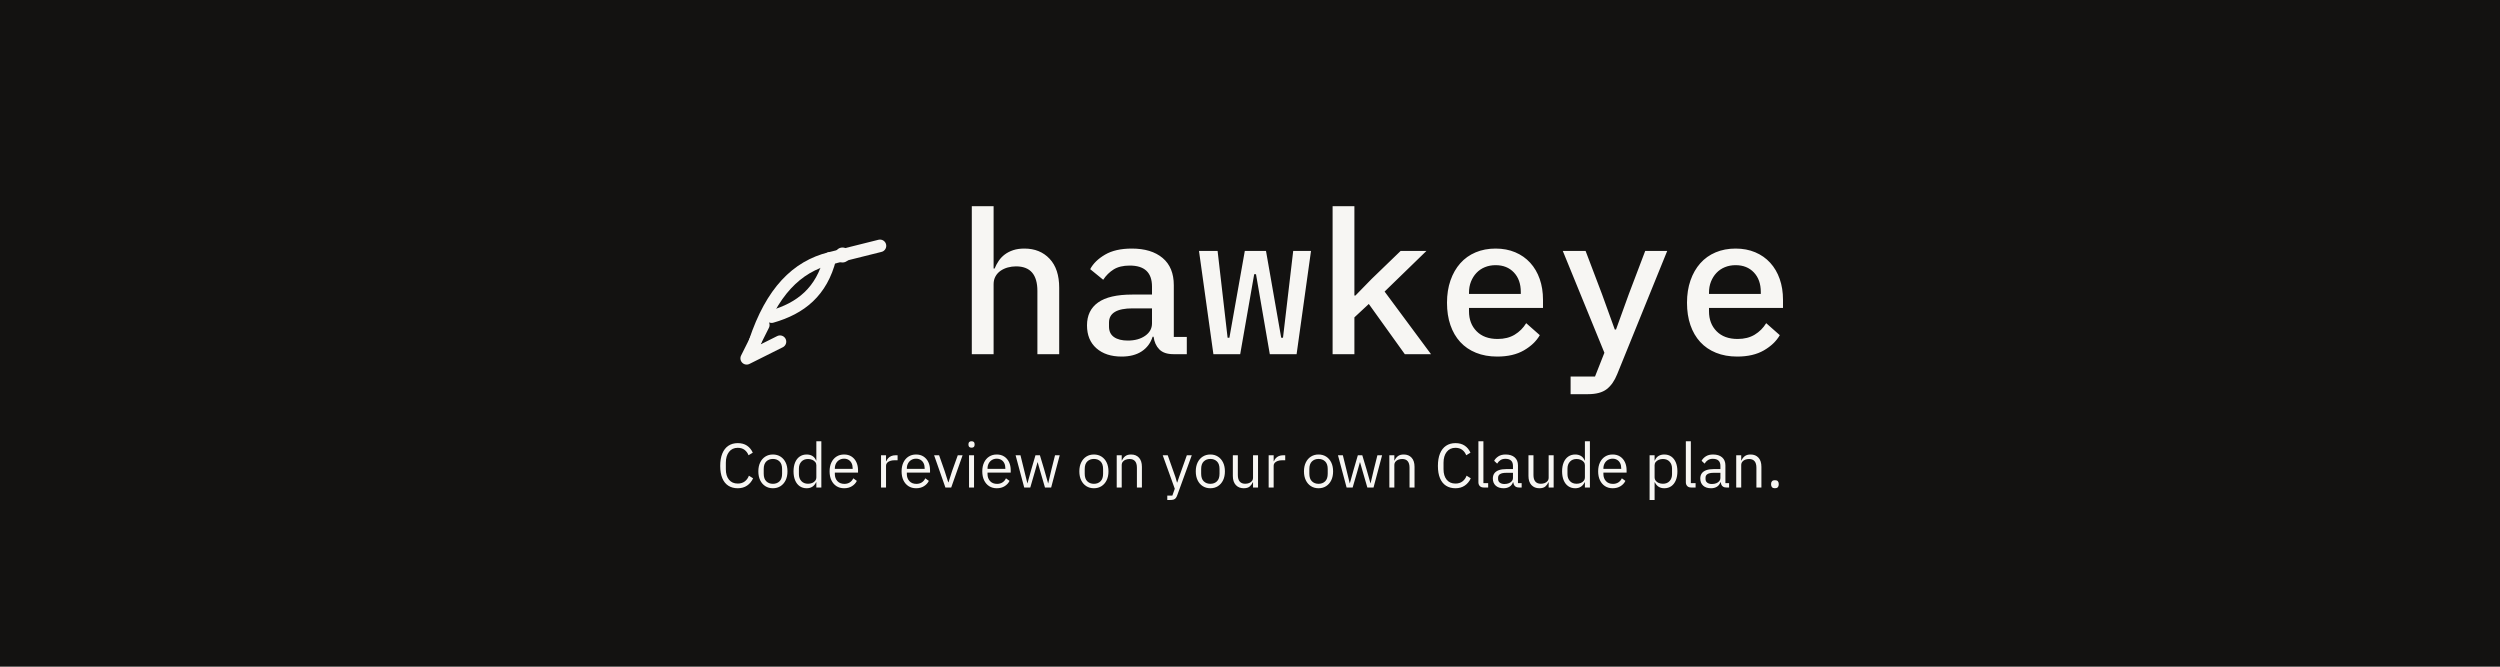
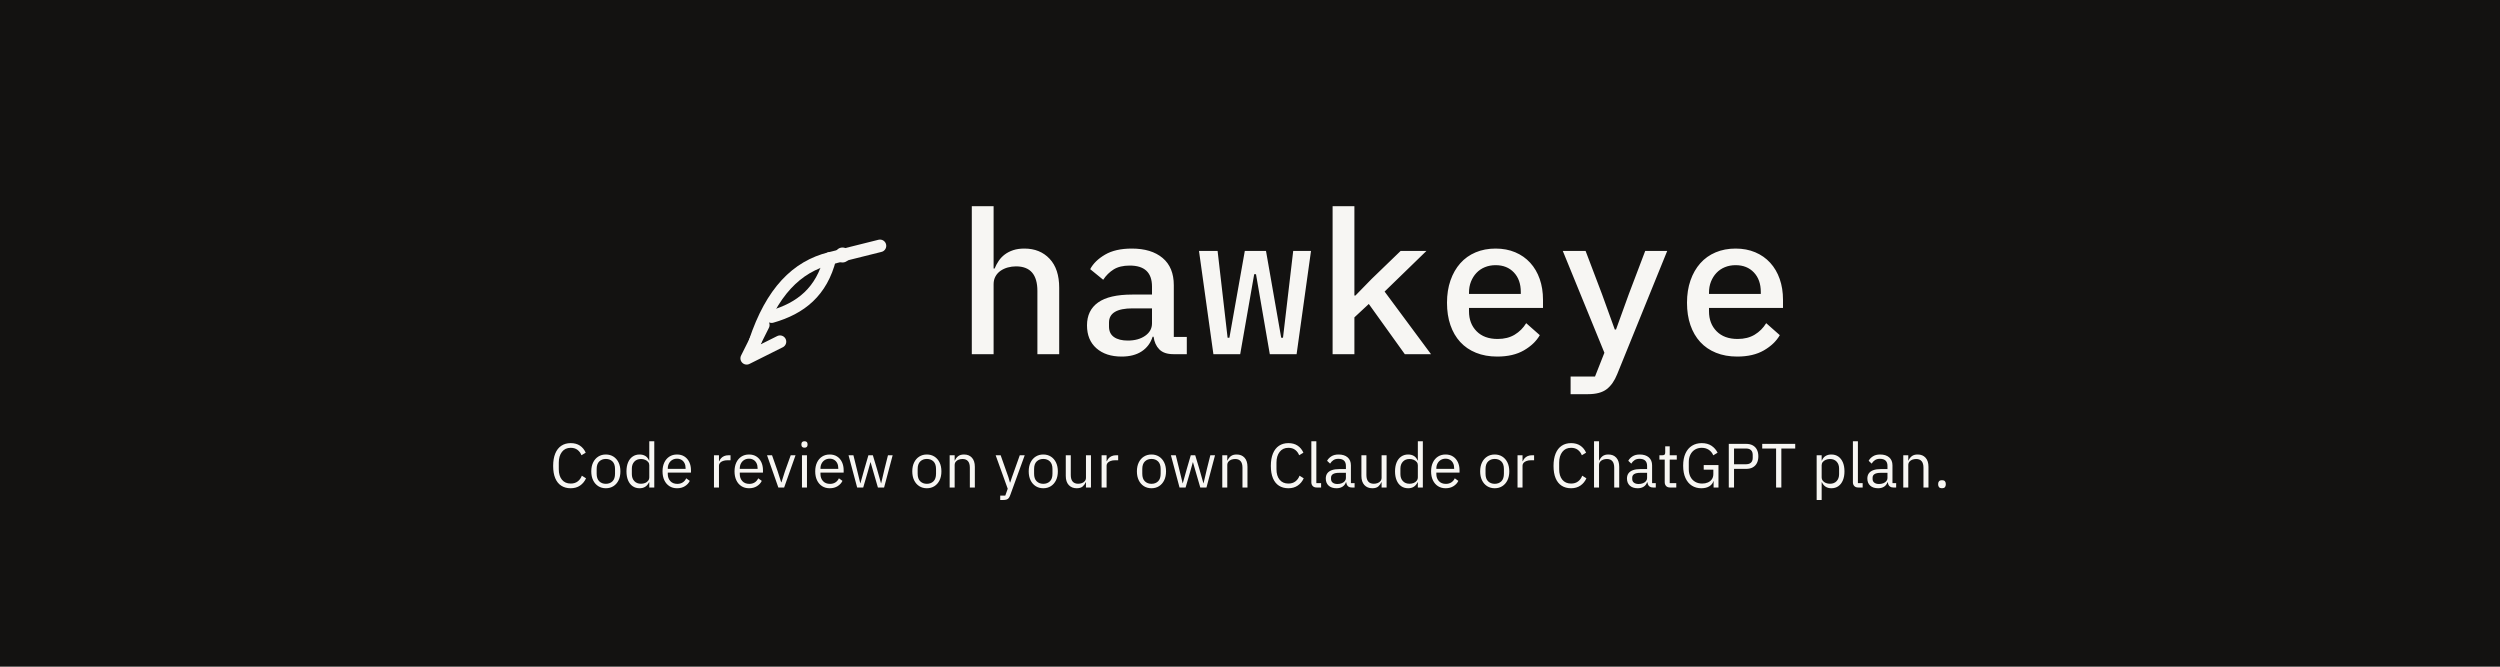
- <svg xmlns="http://www.w3.org/2000/svg" width="1200" height="320" viewBox="0 0 1200 320" role="img" aria-label="hawkeye. Code review on your own Claude plan.">
+ <svg xmlns="http://www.w3.org/2000/svg" width="1200" height="320" viewBox="0 0 1200 320" role="img" aria-label="hawkeye. Code review on your own Claude or ChatGPT plan.">
  <rect width="1200" height="320" fill="#131211" />
  <g transform="translate(338.4 96) scale(4.0)" fill="none" stroke="#f7f6f3" stroke-width="1.5" stroke-linecap="round" stroke-linejoin="round">
    <path d="M6 17c2-6 5-9 9-10l6-1.5" />
    <path d="M15 7c-1 4-3.5 6-7 7" />
    <path d="M7 15l-2 4 4-2" />
    <circle cx="16.5" cy="6.6" r=".9" fill="#f7f6f3" stroke="none" />
  </g>
  <path fill="#f7f6f3" transform="translate(458.4 170)" d="M8.064 -71.04H18.528V-41.088H19.008Q19.776 -43.008 20.976 -44.784Q22.176 -46.56 23.904 -47.856Q25.632 -49.152 27.936 -49.92Q30.24 -50.688 33.312 -50.688Q40.8 -50.688 45.408 -45.792Q50.016 -40.896 50.016 -31.872V0.0H39.552V-30.336Q39.552 -42.144 29.28 -42.144Q27.264 -42.144 25.344 -41.616Q23.424 -41.088 21.888 -40.032Q20.352 -38.976 19.44 -37.344Q18.528 -35.712 18.528 -33.6V0.0H8.064Z M104.832 0.0Q100.32 0.0 98.064 -2.304Q95.808 -4.608 95.328 -8.352H94.848Q93.408 -3.84 89.616 -1.344Q85.824 1.152 79.968 1.152Q72.384 1.152 67.872 -2.832Q63.36 -6.816 63.36 -13.824Q63.36 -21.024 68.688 -24.816Q74.016 -28.608 85.056 -28.608H94.56V-32.448Q94.56 -42.528 83.904 -42.528Q79.104 -42.528 76.128 -40.656Q73.152 -38.784 71.136 -35.712L64.896 -40.8Q67.008 -44.832 72.0 -47.76Q76.992 -50.688 84.864 -50.688Q94.272 -50.688 99.648 -46.176Q105.024 -41.664 105.024 -33.12V-8.256H111.264V0.0ZM82.944 -6.528Q88.032 -6.528 91.296 -8.832Q94.56 -11.136 94.56 -14.784V-21.984H85.248Q73.92 -21.984 73.92 -15.168V-13.248Q73.92 -9.888 76.32 -8.208Q78.72 -6.528 82.944 -6.528Z M117.12 -49.536H126.048L130.848 -7.872H131.712L139.104 -49.536H149.28L156.576 -7.872H157.44L162.336 -49.536H170.88L163.968 0.0H151.104L144.48 -38.4H143.616L136.896 0.0H124.032Z M181.248 -71.04H191.712V-28.128H192.192L199.968 -36.096L213.888 -49.536H226.272L206.208 -30.048L228.48 0.0H215.904L198.624 -24.096L191.712 -17.664V0.0H181.248Z M260.256 1.152Q254.592 1.152 250.08 -0.672Q245.568 -2.496 242.496 -5.856Q239.424 -9.216 237.792 -13.968Q236.16 -18.72 236.16 -24.672Q236.16 -30.624 237.84 -35.424Q239.52 -40.224 242.544 -43.632Q245.568 -47.04 249.888 -48.864Q254.208 -50.688 259.488 -50.688Q264.672 -50.688 268.896 -48.912Q273.12 -47.136 276.096 -43.872Q279.072 -40.608 280.656 -36.096Q282.24 -31.584 282.24 -26.112V-22.176H246.72V-20.544Q246.72 -14.688 250.368 -10.992Q254.016 -7.296 260.448 -7.296Q265.248 -7.296 268.656 -9.36Q272.064 -11.424 274.176 -14.88L280.704 -9.12Q278.208 -4.8 273.072 -1.824Q267.936 1.152 260.256 1.152ZM259.488 -42.72Q256.704 -42.72 254.352 -41.76Q252.0 -40.8 250.32 -39.024Q248.64 -37.248 247.68 -34.848Q246.72 -32.448 246.72 -29.568V-28.896H271.584V-29.856Q271.584 -35.712 268.272 -39.216Q264.96 -42.72 259.488 -42.72Z M331.296 -49.536H341.856L317.856 9.6Q315.936 14.4 312.816 16.8Q309.696 19.2 303.84 19.2H295.488V10.752H307.2L311.712 -0.672L291.744 -49.536H302.688L310.56 -28.8L316.704 -11.808H317.28L323.424 -28.8Z M375.456 1.152Q369.792 1.152 365.28 -0.672Q360.768 -2.496 357.696 -5.856Q354.624 -9.216 352.992 -13.968Q351.36 -18.72 351.36 -24.672Q351.36 -30.624 353.04 -35.424Q354.72 -40.224 357.744 -43.632Q360.768 -47.04 365.088 -48.864Q369.408 -50.688 374.688 -50.688Q379.872 -50.688 384.096 -48.912Q388.32 -47.136 391.296 -43.872Q394.272 -40.608 395.856 -36.096Q397.44 -31.584 397.44 -26.112V-22.176H361.92V-20.544Q361.92 -14.688 365.568 -10.992Q369.216 -7.296 375.648 -7.296Q380.448 -7.296 383.856 -9.36Q387.264 -11.424 389.376 -14.88L395.904 -9.12Q393.408 -4.8 388.272 -1.824Q383.136 1.152 375.456 1.152ZM374.688 -42.72Q371.904 -42.72 369.552 -41.76Q367.2 -40.8 365.52 -39.024Q363.84 -37.248 362.88 -34.848Q361.92 -32.448 361.92 -29.568V-28.896H386.784V-29.856Q386.784 -35.712 383.472 -39.216Q380.16 -42.72 374.688 -42.72Z" />
-   <path fill="#f7f6f3" transform="translate(343.965 234)" d="M10.17 0.36Q7.53 0.36 5.64 -0.855Q3.75 -2.07 2.745 -4.455Q1.74 -6.84 1.74 -10.35Q1.74 -13.86 2.745 -16.305Q3.75 -18.75 5.64 -20.025Q7.53 -21.3 10.17 -21.3Q12.78 -21.3 14.58 -20.1Q16.38 -18.9 17.37 -16.71L15.33 -15.48Q14.7 -17.1 13.41 -18.075Q12.12 -19.05 10.17 -19.05Q7.47 -19.05 5.955 -17.085Q4.44 -15.12 4.44 -11.91V-8.79Q4.44 -5.58 5.955 -3.735Q7.47 -1.89 10.17 -1.89Q12.18 -1.89 13.53 -2.925Q14.88 -3.96 15.51 -5.67L17.52 -4.41Q16.53 -2.22 14.655 -0.93Q12.78 0.36 10.17 0.36Z M27.03 0.36Q24.96 0.36 23.385 -0.645Q21.81 -1.65 20.925 -3.465Q20.04 -5.28 20.04 -7.74Q20.04 -10.2 20.925 -12.015Q21.81 -13.83 23.385 -14.835Q24.96 -15.84 27.03 -15.84Q29.1 -15.84 30.675 -14.835Q32.25 -13.83 33.135 -12.015Q34.02 -10.2 34.02 -7.74Q34.02 -5.28 33.135 -3.465Q32.25 -1.65 30.675 -0.645Q29.1 0.36 27.03 0.36ZM27.03 -1.77Q28.98 -1.77 30.21 -2.97Q31.44 -4.17 31.44 -6.63V-8.85Q31.44 -11.31 30.21 -12.51Q28.98 -13.71 27.03 -13.71Q25.11 -13.71 23.865 -12.51Q22.62 -11.31 22.62 -8.85V-6.63Q22.62 -4.17 23.865 -2.97Q25.11 -1.77 27.03 -1.77Z M47.88 0.0V-2.52H47.76Q47.07 -1.08 45.945 -0.36Q44.82 0.36 43.23 0.36Q41.31 0.36 39.885 -0.63Q38.46 -1.62 37.695 -3.45Q36.93 -5.28 36.93 -7.74Q36.93 -10.23 37.695 -12.045Q38.46 -13.86 39.885 -14.85Q41.31 -15.84 43.23 -15.84Q44.82 -15.84 45.99 -15.135Q47.16 -14.43 47.76 -12.96H47.88V-22.2H50.28V0.0ZM43.89 -1.8Q45.0 -1.8 45.9 -2.175Q46.8 -2.55 47.34 -3.255Q47.88 -3.96 47.88 -4.95V-10.71Q47.88 -11.58 47.34 -12.24Q46.8 -12.9 45.9 -13.29Q45.0 -13.68 43.89 -13.68Q41.88 -13.68 40.695 -12.405Q39.51 -11.13 39.51 -9.06V-6.42Q39.51 -4.35 40.695 -3.075Q41.88 -1.8 43.89 -1.8Z M61.2 0.36Q59.1 0.36 57.54 -0.645Q55.98 -1.65 55.11 -3.465Q54.24 -5.28 54.24 -7.74Q54.24 -10.2 55.11 -12.015Q55.98 -13.83 57.54 -14.835Q59.1 -15.84 61.2 -15.84Q63.27 -15.84 64.77 -14.865Q66.27 -13.89 67.08 -12.18Q67.89 -10.47 67.89 -8.28V-7.14H56.76V-6.42Q56.76 -4.41 57.975 -3.075Q59.19 -1.74 61.35 -1.74Q62.82 -1.74 63.915 -2.43Q65.01 -3.12 65.61 -4.41L67.32 -3.18Q66.57 -1.62 64.98 -0.63Q63.39 0.36 61.2 0.36ZM61.2 -13.83Q59.91 -13.83 58.905 -13.23Q57.9 -12.63 57.33 -11.565Q56.76 -10.5 56.76 -9.15V-8.94H65.31V-9.27Q65.31 -10.65 64.8 -11.67Q64.29 -12.69 63.36 -13.26Q62.43 -13.83 61.2 -13.83Z M81.33 0.0H78.93V-15.48H81.33V-12.63H81.48Q81.75 -13.38 82.32 -14.025Q82.89 -14.67 83.79 -15.075Q84.69 -15.48 85.95 -15.48H86.88V-13.08H85.47Q84.18 -13.08 83.25 -12.735Q82.32 -12.39 81.825 -11.82Q81.33 -11.25 81.33 -10.5Z M95.76 0.36Q93.66 0.36 92.1 -0.645Q90.54 -1.65 89.67 -3.465Q88.8 -5.28 88.8 -7.74Q88.8 -10.2 89.67 -12.015Q90.54 -13.83 92.1 -14.835Q93.66 -15.84 95.76 -15.84Q97.83 -15.84 99.33 -14.865Q100.83 -13.89 101.64 -12.18Q102.45 -10.47 102.45 -8.28V-7.14H91.32V-6.42Q91.32 -4.41 92.535 -3.075Q93.75 -1.74 95.91 -1.74Q97.38 -1.74 98.475 -2.43Q99.57 -3.12 100.17 -4.41L101.88 -3.18Q101.13 -1.62 99.54 -0.63Q97.95 0.36 95.76 0.36ZM95.76 -13.83Q94.47 -13.83 93.465 -13.23Q92.46 -12.63 91.89 -11.565Q91.32 -10.5 91.32 -9.15V-8.94H99.87V-9.27Q99.87 -10.65 99.36 -11.67Q98.85 -12.69 97.92 -13.26Q96.99 -13.83 95.76 -13.83Z M112.62 0.0H109.83L104.4 -15.48H106.8L109.5 -7.8L111.18 -2.52H111.33L113.01 -7.8L115.77 -15.48H118.08Z M122.37 -19.11Q121.62 -19.11 121.26 -19.485Q120.9 -19.86 120.9 -20.46V-20.85Q120.9 -21.45 121.26 -21.825Q121.62 -22.2 122.37 -22.2Q123.15 -22.2 123.495 -21.825Q123.84 -21.45 123.84 -20.85V-20.46Q123.84 -19.86 123.495 -19.485Q123.15 -19.11 122.37 -19.11ZM121.17 0.0V-15.48H123.57V0.0Z M134.49 0.36Q132.39 0.36 130.83 -0.645Q129.27 -1.65 128.4 -3.465Q127.53 -5.28 127.53 -7.74Q127.53 -10.2 128.4 -12.015Q129.27 -13.83 130.83 -14.835Q132.39 -15.84 134.49 -15.84Q136.56 -15.84 138.06 -14.865Q139.56 -13.89 140.37 -12.18Q141.18 -10.47 141.18 -8.28V-7.14H130.05V-6.42Q130.05 -4.41 131.265 -3.075Q132.48 -1.74 134.64 -1.74Q136.11 -1.74 137.205 -2.43Q138.3 -3.12 138.9 -4.41L140.61 -3.18Q139.86 -1.62 138.27 -0.63Q136.68 0.36 134.49 0.36ZM134.49 -13.83Q133.2 -13.83 132.195 -13.23Q131.19 -12.63 130.62 -11.565Q130.05 -10.5 130.05 -9.15V-8.94H138.6V-9.27Q138.6 -10.65 138.09 -11.67Q137.58 -12.69 136.65 -13.26Q135.72 -13.83 134.49 -13.83Z M147.66 0.0 143.52 -15.48H145.86L147.51 -8.79L149.16 -2.01H149.22L151.11 -8.79L153.06 -15.48H155.19L157.2 -8.79L159.12 -2.01H159.18L160.77 -8.79L162.45 -15.48H164.7L160.59 0.0H157.62L155.46 -7.44L154.11 -12.15H154.05L152.73 -7.44L150.57 0.0Z M181.11 0.36Q179.04 0.36 177.465 -0.645Q175.89 -1.65 175.005 -3.465Q174.12 -5.28 174.12 -7.74Q174.12 -10.2 175.005 -12.015Q175.89 -13.83 177.465 -14.835Q179.04 -15.84 181.11 -15.84Q183.18 -15.84 184.755 -14.835Q186.33 -13.83 187.215 -12.015Q188.1 -10.2 188.1 -7.74Q188.1 -5.28 187.215 -3.465Q186.33 -1.65 184.755 -0.645Q183.18 0.36 181.11 0.36ZM181.11 -1.77Q183.06 -1.77 184.29 -2.97Q185.52 -4.17 185.52 -6.63V-8.85Q185.52 -11.31 184.29 -12.51Q183.06 -13.71 181.11 -13.71Q179.19 -13.71 177.945 -12.51Q176.7 -11.31 176.7 -8.85V-6.63Q176.7 -4.17 177.945 -2.97Q179.19 -1.77 181.11 -1.77Z M194.46 0.0H192.06V-15.48H194.46V-12.96H194.58Q195.15 -14.28 196.185 -15.06Q197.22 -15.84 198.96 -15.84Q201.36 -15.84 202.755 -14.295Q204.15 -12.75 204.15 -9.93V0.0H201.75V-9.51Q201.75 -11.58 200.865 -12.63Q199.98 -13.68 198.24 -13.68Q197.28 -13.68 196.41 -13.365Q195.54 -13.05 195.0 -12.39Q194.46 -11.73 194.46 -10.74Z M221.97 -4.95 225.72 -15.48H228.09L221.16 3.6Q220.83 4.53 220.425 5.055Q220.02 5.58 219.36 5.79Q218.7 6.0 217.56 6.0H216.33V3.9H218.76L219.93 0.6L214.14 -15.48H216.54L220.26 -4.95L220.98 -2.43H221.13Z M237 0.36Q234.93 0.36 233.355 -0.645Q231.78 -1.65 230.895 -3.465Q230.01 -5.28 230.01 -7.74Q230.01 -10.2 230.895 -12.015Q231.78 -13.83 233.355 -14.835Q234.93 -15.84 237 -15.84Q239.07 -15.84 240.645 -14.835Q242.22 -13.83 243.105 -12.015Q243.99 -10.2 243.99 -7.74Q243.99 -5.28 243.105 -3.465Q242.22 -1.65 240.645 -0.645Q239.07 0.36 237 0.36ZM237 -1.77Q238.95 -1.77 240.18 -2.97Q241.41 -4.17 241.41 -6.63V-8.85Q241.41 -11.31 240.18 -12.51Q238.95 -13.71 237 -13.71Q235.08 -13.71 233.835 -12.51Q232.59 -11.31 232.59 -8.85V-6.63Q232.59 -4.17 233.835 -2.97Q235.08 -1.77 237 -1.77Z M257.49 0.0V-2.52H257.37Q256.92 -1.41 255.945 -0.525Q254.97 0.36 253.02 0.36Q250.65 0.36 249.225 -1.185Q247.8 -2.73 247.8 -5.55V-15.48H250.2V-5.97Q250.2 -3.9 251.1 -2.85Q252 -1.8 253.74 -1.8Q254.7 -1.8 255.555 -2.115Q256.41 -2.43 256.95 -3.09Q257.49 -3.75 257.49 -4.77V-15.48H259.89V0.0Z M267.39 0.0H264.99V-15.48H267.39V-12.63H267.54Q267.81 -13.38 268.38 -14.025Q268.95 -14.67 269.85 -15.075Q270.75 -15.48 272.01 -15.48H272.94V-13.08H271.53Q270.24 -13.08 269.31 -12.735Q268.38 -12.39 267.885 -11.82Q267.39 -11.25 267.39 -10.5Z M288.93 0.36Q286.86 0.36 285.285 -0.645Q283.71 -1.65 282.825 -3.465Q281.94 -5.28 281.94 -7.74Q281.94 -10.2 282.825 -12.015Q283.71 -13.83 285.285 -14.835Q286.86 -15.84 288.93 -15.84Q291.0 -15.84 292.575 -14.835Q294.15 -13.83 295.035 -12.015Q295.92 -10.2 295.92 -7.74Q295.92 -5.28 295.035 -3.465Q294.15 -1.65 292.575 -0.645Q291.0 0.36 288.93 0.36ZM288.93 -1.77Q290.88 -1.77 292.11 -2.97Q293.34 -4.17 293.34 -6.63V-8.85Q293.34 -11.31 292.11 -12.51Q290.88 -13.71 288.93 -13.71Q287.01 -13.71 285.765 -12.51Q284.52 -11.31 284.52 -8.85V-6.63Q284.52 -4.17 285.765 -2.97Q287.01 -1.77 288.93 -1.77Z M302.4 0.0 298.26 -15.48H300.6L302.25 -8.79L303.9 -2.01H303.96L305.85 -8.79L307.8 -15.48H309.93L311.94 -8.79L313.86 -2.01H313.92L315.51 -8.79L317.19 -15.48H319.44L315.33 0.0H312.36L310.2 -7.44L308.85 -12.15H308.79L307.47 -7.44L305.31 0.0Z M325.32 0.0H322.92V-15.48H325.32V-12.96H325.44Q326.01 -14.28 327.045 -15.06Q328.08 -15.84 329.82 -15.84Q332.22 -15.84 333.615 -14.295Q335.01 -12.75 335.01 -9.93V0.0H332.61V-9.51Q332.61 -11.58 331.725 -12.63Q330.84 -13.68 329.1 -13.68Q328.14 -13.68 327.27 -13.365Q326.4 -13.05 325.86 -12.39Q325.32 -11.73 325.32 -10.74Z M354.66 0.36Q352.02 0.36 350.13 -0.855Q348.24 -2.07 347.235 -4.455Q346.23 -6.84 346.23 -10.35Q346.23 -13.86 347.235 -16.305Q348.24 -18.75 350.13 -20.025Q352.02 -21.3 354.66 -21.3Q357.27 -21.3 359.07 -20.1Q360.87 -18.9 361.86 -16.71L359.82 -15.48Q359.19 -17.1 357.9 -18.075Q356.61 -19.05 354.66 -19.05Q351.96 -19.05 350.445 -17.085Q348.93 -15.12 348.93 -11.91V-8.79Q348.93 -5.58 350.445 -3.735Q351.96 -1.89 354.66 -1.89Q356.67 -1.89 358.02 -2.925Q359.37 -3.96 360 -5.67L362.01 -4.41Q361.02 -2.22 359.145 -0.93Q357.27 0.36 354.66 0.36Z M370.35 0.0H368.22Q366.99 0.0 366.33 -0.705Q365.67 -1.41 365.67 -2.49V-22.2H368.07V-2.1H370.35Z M386.43 0.0H385.08Q384.12 0.0 383.52 -0.405Q382.92 -0.81 382.65 -1.53Q382.38 -2.25 382.38 -3.18V-3.39L383.31 -2.52H382.26Q381.78 -1.11 380.595 -0.375Q379.41 0.36 377.79 0.36Q375.33 0.36 373.965 -0.9Q372.6 -2.16 372.6 -4.32Q372.6 -5.79 373.32 -6.795Q374.04 -7.8 375.495 -8.325Q376.95 -8.85 379.2 -8.85H382.26V-10.38Q382.26 -12.03 381.36 -12.9Q380.46 -13.77 378.6 -13.77Q377.22 -13.77 376.26 -13.14Q375.3 -12.51 374.67 -11.46L373.23 -12.81Q373.86 -14.04 375.24 -14.94Q376.62 -15.84 378.72 -15.84Q381.51 -15.84 383.085 -14.46Q384.66 -13.08 384.66 -10.62V-2.1H386.43ZM382.26 -7.05H379.08Q377.04 -7.05 376.08 -6.45Q375.12 -5.85 375.12 -4.71V-4.08Q375.12 -2.94 375.96 -2.31Q376.8 -1.68 378.18 -1.68Q379.38 -1.68 380.295 -2.055Q381.21 -2.43 381.735 -3.075Q382.26 -3.72 382.26 -4.5Z M399.39 0.0V-2.52H399.27Q398.82 -1.41 397.845 -0.525Q396.87 0.36 394.92 0.36Q392.55 0.36 391.125 -1.185Q389.7 -2.73 389.7 -5.55V-15.48H392.1V-5.97Q392.1 -3.9 393 -2.85Q393.9 -1.8 395.64 -1.8Q396.6 -1.8 397.455 -2.115Q398.31 -2.43 398.85 -3.09Q399.39 -3.75 399.39 -4.77V-15.48H401.79V0.0Z M416.79 0.0V-2.52H416.67Q415.98 -1.08 414.855 -0.36Q413.73 0.36 412.14 0.36Q410.22 0.36 408.795 -0.63Q407.37 -1.62 406.605 -3.45Q405.84 -5.28 405.84 -7.74Q405.84 -10.23 406.605 -12.045Q407.37 -13.86 408.795 -14.85Q410.22 -15.84 412.14 -15.84Q413.73 -15.84 414.9 -15.135Q416.07 -14.43 416.67 -12.96H416.79V-22.2H419.19V0.0ZM412.8 -1.8Q413.91 -1.8 414.81 -2.175Q415.71 -2.55 416.25 -3.255Q416.79 -3.96 416.79 -4.95V-10.71Q416.79 -11.58 416.25 -12.24Q415.71 -12.9 414.81 -13.29Q413.91 -13.68 412.8 -13.68Q410.79 -13.68 409.605 -12.405Q408.42 -11.13 408.42 -9.06V-6.42Q408.42 -4.35 409.605 -3.075Q410.79 -1.8 412.8 -1.8Z M430.11 0.36Q428.01 0.36 426.45 -0.645Q424.89 -1.65 424.02 -3.465Q423.15 -5.28 423.15 -7.74Q423.15 -10.2 424.02 -12.015Q424.89 -13.83 426.45 -14.835Q428.01 -15.84 430.11 -15.84Q432.18 -15.84 433.68 -14.865Q435.18 -13.89 435.99 -12.18Q436.8 -10.47 436.8 -8.28V-7.14H425.67V-6.42Q425.67 -4.41 426.885 -3.075Q428.1 -1.74 430.26 -1.74Q431.73 -1.74 432.825 -2.43Q433.92 -3.12 434.52 -4.41L436.23 -3.18Q435.48 -1.62 433.89 -0.63Q432.3 0.36 430.11 0.36ZM430.11 -13.83Q428.82 -13.83 427.815 -13.23Q426.81 -12.63 426.24 -11.565Q425.67 -10.5 425.67 -9.15V-8.94H434.22V-9.27Q434.22 -10.65 433.71 -11.67Q433.2 -12.69 432.27 -13.26Q431.34 -13.83 430.11 -13.83Z M447.84 6.0V-15.48H450.24V-12.96H450.36Q450.96 -14.43 452.13 -15.135Q453.3 -15.84 454.89 -15.84Q456.84 -15.84 458.25 -14.85Q459.66 -13.86 460.425 -12.045Q461.19 -10.23 461.19 -7.74Q461.19 -5.28 460.425 -3.45Q459.66 -1.62 458.25 -0.63Q456.84 0.36 454.89 0.36Q453.3 0.36 452.175 -0.36Q451.05 -1.08 450.36 -2.52H450.24V6.0ZM454.23 -1.8Q456.27 -1.8 457.44 -3.075Q458.61 -4.35 458.61 -6.42V-9.06Q458.61 -11.13 457.44 -12.405Q456.27 -13.68 454.23 -13.68Q453.15 -13.68 452.235 -13.29Q451.32 -12.9 450.78 -12.24Q450.24 -11.58 450.24 -10.71V-4.95Q450.24 -3.96 450.78 -3.255Q451.32 -2.55 452.235 -2.175Q453.15 -1.8 454.23 -1.8Z M469.92 0.0H467.79Q466.56 0.0 465.9 -0.705Q465.24 -1.41 465.24 -2.49V-22.2H467.64V-2.1H469.92Z M486.0 0.0H484.65Q483.69 0.0 483.09 -0.405Q482.49 -0.81 482.22 -1.53Q481.95 -2.25 481.95 -3.18V-3.39L482.88 -2.52H481.83Q481.35 -1.11 480.165 -0.375Q478.98 0.36 477.36 0.36Q474.9 0.36 473.535 -0.9Q472.17 -2.16 472.17 -4.32Q472.17 -5.79 472.89 -6.795Q473.61 -7.8 475.065 -8.325Q476.52 -8.85 478.77 -8.85H481.83V-10.38Q481.83 -12.03 480.93 -12.9Q480.03 -13.77 478.17 -13.77Q476.79 -13.77 475.83 -13.14Q474.87 -12.51 474.24 -11.46L472.8 -12.81Q473.43 -14.04 474.81 -14.94Q476.19 -15.84 478.29 -15.84Q481.08 -15.84 482.655 -14.46Q484.23 -13.08 484.23 -10.62V-2.1H486.0ZM481.83 -7.05H478.65Q476.61 -7.05 475.65 -6.45Q474.69 -5.85 474.69 -4.71V-4.08Q474.69 -2.94 475.53 -2.31Q476.37 -1.68 477.75 -1.68Q478.95 -1.68 479.865 -2.055Q480.78 -2.43 481.305 -3.075Q481.83 -3.72 481.83 -4.5Z M491.82 0.0H489.42V-15.48H491.82V-12.96H491.94Q492.51 -14.28 493.545 -15.06Q494.58 -15.84 496.32 -15.84Q498.72 -15.84 500.115 -14.295Q501.51 -12.75 501.51 -9.93V0.0H499.11V-9.51Q499.11 -11.58 498.225 -12.63Q497.34 -13.68 495.6 -13.68Q494.64 -13.68 493.77 -13.365Q492.9 -13.05 492.36 -12.39Q491.82 -11.73 491.82 -10.74Z M507.99 0.36Q507.06 0.36 506.61 -0.135Q506.16 -0.63 506.16 -1.38V-1.77Q506.16 -2.55 506.61 -3.03Q507.06 -3.51 507.99 -3.51Q508.95 -3.51 509.385 -3.03Q509.82 -2.55 509.82 -1.77V-1.38Q509.82 -0.63 509.385 -0.135Q508.95 0.36 507.99 0.36Z" />
+   <path fill="#f7f6f3" transform="translate(263.775 234)" d="M10.17 0.36Q7.53 0.36 5.64 -0.855Q3.75 -2.07 2.745 -4.455Q1.74 -6.84 1.74 -10.35Q1.74 -13.86 2.745 -16.305Q3.75 -18.75 5.64 -20.025Q7.53 -21.3 10.17 -21.3Q12.78 -21.3 14.58 -20.1Q16.38 -18.9 17.37 -16.71L15.33 -15.48Q14.7 -17.1 13.41 -18.075Q12.12 -19.05 10.17 -19.05Q7.47 -19.05 5.955 -17.085Q4.44 -15.12 4.44 -11.91V-8.79Q4.44 -5.58 5.955 -3.735Q7.47 -1.89 10.17 -1.89Q12.18 -1.89 13.53 -2.925Q14.88 -3.96 15.51 -5.67L17.52 -4.41Q16.53 -2.22 14.655 -0.93Q12.78 0.36 10.17 0.36Z M27.03 0.36Q24.96 0.36 23.385 -0.645Q21.81 -1.65 20.925 -3.465Q20.04 -5.28 20.04 -7.74Q20.04 -10.2 20.925 -12.015Q21.81 -13.83 23.385 -14.835Q24.96 -15.84 27.03 -15.84Q29.1 -15.84 30.675 -14.835Q32.25 -13.83 33.135 -12.015Q34.02 -10.2 34.02 -7.74Q34.02 -5.28 33.135 -3.465Q32.25 -1.65 30.675 -0.645Q29.1 0.36 27.03 0.36ZM27.03 -1.77Q28.98 -1.77 30.21 -2.97Q31.44 -4.17 31.44 -6.63V-8.85Q31.44 -11.31 30.21 -12.51Q28.98 -13.71 27.03 -13.71Q25.11 -13.71 23.865 -12.51Q22.62 -11.31 22.62 -8.85V-6.63Q22.62 -4.17 23.865 -2.97Q25.11 -1.77 27.03 -1.77Z M47.88 0.0V-2.52H47.76Q47.07 -1.08 45.945 -0.36Q44.82 0.36 43.23 0.36Q41.31 0.36 39.885 -0.63Q38.46 -1.62 37.695 -3.45Q36.93 -5.28 36.93 -7.74Q36.93 -10.23 37.695 -12.045Q38.46 -13.86 39.885 -14.85Q41.31 -15.84 43.23 -15.84Q44.82 -15.84 45.99 -15.135Q47.16 -14.43 47.76 -12.96H47.88V-22.2H50.28V0.0ZM43.89 -1.8Q45.0 -1.8 45.9 -2.175Q46.8 -2.55 47.34 -3.255Q47.88 -3.96 47.88 -4.95V-10.71Q47.88 -11.58 47.34 -12.24Q46.8 -12.9 45.9 -13.29Q45.0 -13.68 43.89 -13.68Q41.88 -13.68 40.695 -12.405Q39.51 -11.13 39.51 -9.06V-6.42Q39.51 -4.35 40.695 -3.075Q41.88 -1.8 43.89 -1.8Z M61.2 0.36Q59.1 0.36 57.54 -0.645Q55.98 -1.65 55.11 -3.465Q54.24 -5.28 54.24 -7.74Q54.24 -10.2 55.11 -12.015Q55.98 -13.83 57.54 -14.835Q59.1 -15.84 61.2 -15.84Q63.27 -15.84 64.77 -14.865Q66.27 -13.89 67.08 -12.18Q67.89 -10.47 67.89 -8.28V-7.14H56.76V-6.42Q56.76 -4.41 57.975 -3.075Q59.19 -1.74 61.35 -1.74Q62.82 -1.74 63.915 -2.43Q65.01 -3.12 65.61 -4.41L67.32 -3.18Q66.57 -1.62 64.98 -0.63Q63.39 0.36 61.2 0.36ZM61.2 -13.83Q59.91 -13.83 58.905 -13.23Q57.9 -12.63 57.33 -11.565Q56.76 -10.5 56.76 -9.15V-8.94H65.31V-9.27Q65.31 -10.65 64.8 -11.67Q64.29 -12.69 63.36 -13.26Q62.43 -13.83 61.2 -13.83Z M81.33 0.0H78.93V-15.48H81.33V-12.63H81.48Q81.75 -13.38 82.32 -14.025Q82.89 -14.67 83.79 -15.075Q84.69 -15.48 85.95 -15.48H86.88V-13.08H85.47Q84.18 -13.08 83.25 -12.735Q82.32 -12.39 81.825 -11.82Q81.33 -11.25 81.33 -10.5Z M95.76 0.36Q93.66 0.36 92.1 -0.645Q90.54 -1.65 89.67 -3.465Q88.8 -5.28 88.8 -7.74Q88.8 -10.2 89.67 -12.015Q90.54 -13.83 92.1 -14.835Q93.66 -15.84 95.76 -15.84Q97.83 -15.84 99.33 -14.865Q100.83 -13.89 101.64 -12.18Q102.45 -10.47 102.45 -8.28V-7.14H91.32V-6.42Q91.32 -4.41 92.535 -3.075Q93.75 -1.74 95.91 -1.74Q97.38 -1.74 98.475 -2.43Q99.57 -3.12 100.17 -4.41L101.88 -3.18Q101.13 -1.62 99.54 -0.63Q97.95 0.36 95.76 0.36ZM95.76 -13.83Q94.47 -13.83 93.465 -13.23Q92.46 -12.63 91.89 -11.565Q91.32 -10.5 91.32 -9.15V-8.94H99.87V-9.27Q99.87 -10.65 99.36 -11.67Q98.85 -12.69 97.92 -13.26Q96.99 -13.83 95.76 -13.83Z M112.62 0.0H109.83L104.4 -15.48H106.8L109.5 -7.8L111.18 -2.52H111.33L113.01 -7.8L115.77 -15.48H118.08Z M122.37 -19.11Q121.62 -19.11 121.26 -19.485Q120.9 -19.86 120.9 -20.46V-20.85Q120.9 -21.45 121.26 -21.825Q121.62 -22.2 122.37 -22.2Q123.15 -22.2 123.495 -21.825Q123.84 -21.45 123.84 -20.85V-20.46Q123.84 -19.86 123.495 -19.485Q123.15 -19.11 122.37 -19.11ZM121.17 0.0V-15.48H123.57V0.0Z M134.49 0.36Q132.39 0.36 130.83 -0.645Q129.27 -1.65 128.4 -3.465Q127.53 -5.28 127.53 -7.74Q127.53 -10.2 128.4 -12.015Q129.27 -13.83 130.83 -14.835Q132.39 -15.84 134.49 -15.84Q136.56 -15.84 138.06 -14.865Q139.56 -13.89 140.37 -12.18Q141.18 -10.47 141.18 -8.28V-7.14H130.05V-6.42Q130.05 -4.41 131.265 -3.075Q132.48 -1.74 134.64 -1.74Q136.11 -1.74 137.205 -2.43Q138.3 -3.12 138.9 -4.41L140.61 -3.18Q139.86 -1.62 138.27 -0.63Q136.68 0.36 134.49 0.36ZM134.49 -13.83Q133.2 -13.83 132.195 -13.23Q131.19 -12.63 130.62 -11.565Q130.05 -10.5 130.05 -9.15V-8.94H138.6V-9.27Q138.6 -10.65 138.09 -11.67Q137.58 -12.69 136.65 -13.26Q135.72 -13.83 134.49 -13.83Z M147.66 0.0 143.52 -15.48H145.86L147.51 -8.79L149.16 -2.01H149.22L151.11 -8.79L153.06 -15.48H155.19L157.2 -8.79L159.12 -2.01H159.18L160.77 -8.79L162.45 -15.48H164.7L160.59 0.0H157.62L155.46 -7.44L154.11 -12.15H154.05L152.73 -7.44L150.57 0.0Z M181.11 0.36Q179.04 0.36 177.465 -0.645Q175.89 -1.65 175.005 -3.465Q174.12 -5.28 174.12 -7.74Q174.12 -10.2 175.005 -12.015Q175.89 -13.83 177.465 -14.835Q179.04 -15.84 181.11 -15.84Q183.18 -15.84 184.755 -14.835Q186.33 -13.83 187.215 -12.015Q188.1 -10.2 188.1 -7.74Q188.1 -5.28 187.215 -3.465Q186.33 -1.65 184.755 -0.645Q183.18 0.36 181.11 0.36ZM181.11 -1.77Q183.06 -1.77 184.29 -2.97Q185.52 -4.17 185.52 -6.63V-8.85Q185.52 -11.31 184.29 -12.51Q183.06 -13.71 181.11 -13.71Q179.19 -13.71 177.945 -12.51Q176.7 -11.31 176.7 -8.85V-6.63Q176.7 -4.17 177.945 -2.97Q179.19 -1.77 181.11 -1.77Z M194.46 0.0H192.06V-15.48H194.46V-12.96H194.58Q195.15 -14.28 196.185 -15.06Q197.22 -15.84 198.96 -15.84Q201.36 -15.84 202.755 -14.295Q204.15 -12.75 204.15 -9.93V0.0H201.75V-9.51Q201.75 -11.58 200.865 -12.63Q199.98 -13.68 198.24 -13.68Q197.28 -13.68 196.41 -13.365Q195.54 -13.05 195.0 -12.39Q194.46 -11.73 194.46 -10.74Z M221.97 -4.95 225.72 -15.48H228.09L221.16 3.6Q220.83 4.53 220.425 5.055Q220.02 5.58 219.36 5.79Q218.7 6.0 217.56 6.0H216.33V3.9H218.76L219.93 0.6L214.14 -15.48H216.54L220.26 -4.95L220.98 -2.43H221.13Z M237 0.36Q234.93 0.36 233.355 -0.645Q231.78 -1.65 230.895 -3.465Q230.01 -5.28 230.01 -7.74Q230.01 -10.2 230.895 -12.015Q231.78 -13.83 233.355 -14.835Q234.93 -15.84 237 -15.84Q239.07 -15.84 240.645 -14.835Q242.22 -13.83 243.105 -12.015Q243.99 -10.2 243.99 -7.74Q243.99 -5.28 243.105 -3.465Q242.22 -1.65 240.645 -0.645Q239.07 0.36 237 0.36ZM237 -1.77Q238.95 -1.77 240.18 -2.97Q241.41 -4.17 241.41 -6.63V-8.85Q241.41 -11.31 240.18 -12.51Q238.95 -13.71 237 -13.71Q235.08 -13.71 233.835 -12.51Q232.59 -11.31 232.59 -8.85V-6.63Q232.59 -4.17 233.835 -2.97Q235.08 -1.77 237 -1.77Z M257.49 0.0V-2.52H257.37Q256.92 -1.41 255.945 -0.525Q254.97 0.36 253.02 0.36Q250.65 0.36 249.225 -1.185Q247.8 -2.73 247.8 -5.55V-15.48H250.2V-5.97Q250.2 -3.9 251.1 -2.85Q252 -1.8 253.74 -1.8Q254.7 -1.8 255.555 -2.115Q256.41 -2.43 256.95 -3.09Q257.49 -3.75 257.49 -4.77V-15.48H259.89V0.0Z M267.39 0.0H264.99V-15.48H267.39V-12.63H267.54Q267.81 -13.38 268.38 -14.025Q268.95 -14.67 269.85 -15.075Q270.75 -15.48 272.01 -15.48H272.94V-13.08H271.53Q270.24 -13.08 269.31 -12.735Q268.38 -12.39 267.885 -11.82Q267.39 -11.25 267.39 -10.5Z M288.93 0.36Q286.86 0.36 285.285 -0.645Q283.71 -1.65 282.825 -3.465Q281.94 -5.28 281.94 -7.74Q281.94 -10.2 282.825 -12.015Q283.71 -13.83 285.285 -14.835Q286.86 -15.84 288.93 -15.84Q291.0 -15.84 292.575 -14.835Q294.15 -13.83 295.035 -12.015Q295.92 -10.2 295.92 -7.74Q295.92 -5.28 295.035 -3.465Q294.15 -1.65 292.575 -0.645Q291.0 0.36 288.93 0.36ZM288.93 -1.77Q290.88 -1.77 292.11 -2.97Q293.34 -4.17 293.34 -6.63V-8.85Q293.34 -11.31 292.11 -12.51Q290.88 -13.71 288.93 -13.71Q287.01 -13.71 285.765 -12.51Q284.52 -11.31 284.52 -8.85V-6.63Q284.52 -4.17 285.765 -2.97Q287.01 -1.77 288.93 -1.77Z M302.4 0.0 298.26 -15.48H300.6L302.25 -8.79L303.9 -2.01H303.96L305.85 -8.79L307.8 -15.48H309.93L311.94 -8.79L313.86 -2.01H313.92L315.51 -8.79L317.19 -15.48H319.44L315.33 0.0H312.36L310.2 -7.44L308.85 -12.15H308.79L307.47 -7.44L305.31 0.0Z M325.32 0.0H322.92V-15.48H325.32V-12.96H325.44Q326.01 -14.28 327.045 -15.06Q328.08 -15.84 329.82 -15.84Q332.22 -15.84 333.615 -14.295Q335.01 -12.75 335.01 -9.93V0.0H332.61V-9.51Q332.61 -11.58 331.725 -12.63Q330.84 -13.68 329.1 -13.68Q328.14 -13.68 327.27 -13.365Q326.4 -13.05 325.86 -12.39Q325.32 -11.73 325.32 -10.74Z M354.66 0.36Q352.02 0.36 350.13 -0.855Q348.24 -2.07 347.235 -4.455Q346.23 -6.84 346.23 -10.35Q346.23 -13.86 347.235 -16.305Q348.24 -18.75 350.13 -20.025Q352.02 -21.3 354.66 -21.3Q357.27 -21.3 359.07 -20.1Q360.87 -18.9 361.86 -16.71L359.82 -15.48Q359.19 -17.1 357.9 -18.075Q356.61 -19.05 354.66 -19.05Q351.96 -19.05 350.445 -17.085Q348.93 -15.12 348.93 -11.91V-8.79Q348.93 -5.58 350.445 -3.735Q351.96 -1.89 354.66 -1.89Q356.67 -1.89 358.02 -2.925Q359.37 -3.96 360 -5.67L362.01 -4.41Q361.02 -2.22 359.145 -0.93Q357.27 0.36 354.66 0.36Z M370.35 0.0H368.22Q366.99 0.0 366.33 -0.705Q365.67 -1.41 365.67 -2.49V-22.2H368.07V-2.1H370.35Z M386.43 0.0H385.08Q384.12 0.0 383.52 -0.405Q382.92 -0.81 382.65 -1.53Q382.38 -2.25 382.38 -3.18V-3.39L383.31 -2.52H382.26Q381.78 -1.11 380.595 -0.375Q379.41 0.36 377.79 0.36Q375.33 0.36 373.965 -0.9Q372.6 -2.16 372.6 -4.32Q372.6 -5.79 373.32 -6.795Q374.04 -7.8 375.495 -8.325Q376.95 -8.85 379.2 -8.85H382.26V-10.38Q382.26 -12.03 381.36 -12.9Q380.46 -13.77 378.6 -13.77Q377.22 -13.77 376.26 -13.14Q375.3 -12.51 374.67 -11.46L373.23 -12.81Q373.86 -14.04 375.24 -14.94Q376.62 -15.84 378.72 -15.84Q381.51 -15.84 383.085 -14.46Q384.66 -13.08 384.66 -10.62V-2.1H386.43ZM382.26 -7.05H379.08Q377.04 -7.05 376.08 -6.45Q375.12 -5.85 375.12 -4.71V-4.08Q375.12 -2.94 375.96 -2.31Q376.8 -1.68 378.18 -1.68Q379.38 -1.68 380.295 -2.055Q381.21 -2.43 381.735 -3.075Q382.26 -3.72 382.26 -4.5Z M399.39 0.0V-2.52H399.27Q398.82 -1.41 397.845 -0.525Q396.87 0.36 394.92 0.36Q392.55 0.36 391.125 -1.185Q389.7 -2.73 389.7 -5.55V-15.48H392.1V-5.97Q392.1 -3.9 393 -2.85Q393.9 -1.8 395.64 -1.8Q396.6 -1.8 397.455 -2.115Q398.31 -2.43 398.85 -3.09Q399.39 -3.75 399.39 -4.77V-15.48H401.79V0.0Z M416.79 0.0V-2.52H416.67Q415.98 -1.08 414.855 -0.36Q413.73 0.36 412.14 0.36Q410.22 0.36 408.795 -0.63Q407.37 -1.62 406.605 -3.45Q405.84 -5.28 405.84 -7.74Q405.84 -10.23 406.605 -12.045Q407.37 -13.86 408.795 -14.85Q410.22 -15.84 412.14 -15.84Q413.73 -15.84 414.9 -15.135Q416.07 -14.43 416.67 -12.96H416.79V-22.2H419.19V0.0ZM412.8 -1.8Q413.91 -1.8 414.81 -2.175Q415.71 -2.55 416.25 -3.255Q416.79 -3.96 416.79 -4.95V-10.71Q416.79 -11.58 416.25 -12.24Q415.71 -12.9 414.81 -13.29Q413.91 -13.68 412.8 -13.68Q410.79 -13.68 409.605 -12.405Q408.42 -11.13 408.42 -9.06V-6.42Q408.42 -4.35 409.605 -3.075Q410.79 -1.8 412.8 -1.8Z M430.11 0.36Q428.01 0.36 426.45 -0.645Q424.89 -1.65 424.02 -3.465Q423.15 -5.28 423.15 -7.74Q423.15 -10.2 424.02 -12.015Q424.89 -13.83 426.45 -14.835Q428.01 -15.84 430.11 -15.84Q432.18 -15.84 433.68 -14.865Q435.18 -13.89 435.99 -12.18Q436.8 -10.47 436.8 -8.28V-7.14H425.67V-6.42Q425.67 -4.41 426.885 -3.075Q428.1 -1.74 430.26 -1.74Q431.73 -1.74 432.825 -2.43Q433.92 -3.12 434.52 -4.41L436.23 -3.18Q435.48 -1.62 433.89 -0.63Q432.3 0.36 430.11 0.36ZM430.11 -13.83Q428.82 -13.83 427.815 -13.23Q426.81 -12.63 426.24 -11.565Q425.67 -10.5 425.67 -9.15V-8.94H434.22V-9.27Q434.22 -10.65 433.71 -11.67Q433.2 -12.69 432.27 -13.26Q431.34 -13.83 430.11 -13.83Z M453.69 0.36Q451.62 0.36 450.045 -0.645Q448.47 -1.65 447.585 -3.465Q446.7 -5.28 446.7 -7.74Q446.7 -10.2 447.585 -12.015Q448.47 -13.83 450.045 -14.835Q451.62 -15.84 453.69 -15.84Q455.76 -15.84 457.335 -14.835Q458.91 -13.83 459.795 -12.015Q460.68 -10.2 460.68 -7.74Q460.68 -5.28 459.795 -3.465Q458.91 -1.65 457.335 -0.645Q455.76 0.36 453.69 0.36ZM453.69 -1.77Q455.64 -1.77 456.87 -2.97Q458.1 -4.17 458.1 -6.63V-8.85Q458.1 -11.31 456.87 -12.51Q455.64 -13.71 453.69 -13.71Q451.77 -13.71 450.525 -12.51Q449.28 -11.31 449.28 -8.85V-6.63Q449.28 -4.17 450.525 -2.97Q451.77 -1.77 453.69 -1.77Z M467.04 0.0H464.64V-15.48H467.04V-12.63H467.19Q467.46 -13.38 468.03 -14.025Q468.6 -14.67 469.5 -15.075Q470.4 -15.48 471.66 -15.48H472.59V-13.08H471.18Q469.89 -13.08 468.96 -12.735Q468.03 -12.39 467.535 -11.82Q467.04 -11.25 467.04 -10.5Z M490.35 0.36Q487.71 0.36 485.82 -0.855Q483.93 -2.07 482.925 -4.455Q481.92 -6.84 481.92 -10.35Q481.92 -13.86 482.925 -16.305Q483.93 -18.75 485.82 -20.025Q487.71 -21.3 490.35 -21.3Q492.96 -21.3 494.76 -20.1Q496.56 -18.9 497.55 -16.71L495.51 -15.48Q494.88 -17.1 493.59 -18.075Q492.3 -19.05 490.35 -19.05Q487.65 -19.05 486.135 -17.085Q484.62 -15.12 484.62 -11.91V-8.79Q484.62 -5.58 486.135 -3.735Q487.65 -1.89 490.35 -1.89Q492.36 -1.89 493.71 -2.925Q495.06 -3.96 495.69 -5.67L497.7 -4.41Q496.71 -2.22 494.835 -0.93Q492.96 0.36 490.35 0.36Z M501.36 0.0V-22.2H503.76V-12.96H503.88Q504.45 -14.28 505.485 -15.06Q506.52 -15.84 508.26 -15.84Q510.66 -15.84 512.055 -14.295Q513.45 -12.75 513.45 -9.93V0.0H511.05V-9.51Q511.05 -11.58 510.165 -12.63Q509.28 -13.68 507.54 -13.68Q506.58 -13.68 505.71 -13.365Q504.84 -13.05 504.3 -12.39Q503.76 -11.73 503.76 -10.74V0.0Z M531.0 0.0H529.65Q528.69 0.0 528.09 -0.405Q527.49 -0.81 527.22 -1.53Q526.95 -2.25 526.95 -3.18V-3.39L527.88 -2.52H526.83Q526.35 -1.11 525.165 -0.375Q523.98 0.36 522.36 0.36Q519.9 0.36 518.535 -0.9Q517.17 -2.16 517.17 -4.32Q517.17 -5.79 517.89 -6.795Q518.61 -7.8 520.065 -8.325Q521.52 -8.85 523.77 -8.85H526.83V-10.38Q526.83 -12.03 525.93 -12.9Q525.03 -13.77 523.17 -13.77Q521.79 -13.77 520.83 -13.14Q519.87 -12.51 519.24 -11.46L517.8 -12.81Q518.43 -14.04 519.81 -14.94Q521.19 -15.84 523.29 -15.84Q526.08 -15.84 527.655 -14.46Q529.23 -13.08 529.23 -10.62V-2.1H531.0ZM526.83 -7.05H523.65Q521.61 -7.05 520.65 -6.45Q519.69 -5.85 519.69 -4.71V-4.08Q519.69 -2.94 520.53 -2.31Q521.37 -1.68 522.75 -1.68Q523.95 -1.68 524.865 -2.055Q525.78 -2.43 526.305 -3.075Q526.83 -3.72 526.83 -4.5Z M540.84 0.0H537.84Q536.61 0.0 535.95 -0.72Q535.29 -1.44 535.29 -2.55V-13.38H532.74V-15.48H534.18Q534.96 -15.48 535.245 -15.795Q535.53 -16.11 535.53 -16.89V-19.77H537.69V-15.48H541.08V-13.38H537.69V-2.1H540.84Z M558.75 0.0V-3.06H558.66Q558.27 -1.59 556.755 -0.615Q555.24 0.36 552.84 0.36Q550.29 0.36 548.325 -0.885Q546.36 -2.13 545.25 -4.545Q544.14 -6.96 544.14 -10.47Q544.14 -13.95 545.25 -16.365Q546.36 -18.78 548.37 -20.04Q550.38 -21.3 553.05 -21.3Q555.87 -21.3 557.76 -20.025Q559.65 -18.75 560.67 -16.71L558.6 -15.45Q557.88 -17.13 556.455 -18.09Q555.03 -19.05 553.05 -19.05Q551.22 -19.05 549.81 -18.195Q548.4 -17.34 547.62 -15.795Q546.84 -14.25 546.84 -12.18V-8.79Q546.84 -6.72 547.62 -5.175Q548.4 -3.63 549.855 -2.76Q551.31 -1.89 553.29 -1.89Q554.76 -1.89 555.96 -2.4Q557.16 -2.91 557.895 -3.93Q558.63 -4.95 558.63 -6.48V-8.55H554.01V-10.77H561.09V0.0Z M568.56 0.0H566.04V-20.94H574.38Q576.27 -20.94 577.575 -20.205Q578.88 -19.47 579.555 -18.135Q580.23 -16.8 580.23 -14.94Q580.23 -13.11 579.555 -11.76Q578.88 -10.41 577.575 -9.675Q576.27 -8.94 574.38 -8.94H568.56ZM568.56 -18.72V-11.16H574.38Q575.37 -11.16 576.075 -11.505Q576.78 -11.85 577.155 -12.525Q577.53 -13.2 577.53 -14.16V-15.72Q577.53 -16.68 577.155 -17.355Q576.78 -18.03 576.075 -18.375Q575.37 -18.72 574.38 -18.72Z M597.93 -18.72H591.27V0.0H588.75V-18.72H582.09V-20.94H597.93Z M608.22 6.0V-15.48H610.62V-12.96H610.74Q611.34 -14.43 612.51 -15.135Q613.68 -15.84 615.27 -15.84Q617.22 -15.84 618.63 -14.85Q620.04 -13.86 620.805 -12.045Q621.57 -10.23 621.57 -7.74Q621.57 -5.28 620.805 -3.45Q620.04 -1.62 618.63 -0.63Q617.22 0.36 615.27 0.36Q613.68 0.36 612.555 -0.36Q611.43 -1.08 610.74 -2.52H610.62V6.0ZM614.61 -1.8Q616.65 -1.8 617.82 -3.075Q618.99 -4.35 618.99 -6.42V-9.06Q618.99 -11.13 617.82 -12.405Q616.65 -13.68 614.61 -13.68Q613.53 -13.68 612.615 -13.29Q611.7 -12.9 611.16 -12.24Q610.62 -11.58 610.62 -10.71V-4.95Q610.62 -3.96 611.16 -3.255Q611.7 -2.55 612.615 -2.175Q613.53 -1.8 614.61 -1.8Z M630.3 0.0H628.17Q626.94 0.0 626.28 -0.705Q625.62 -1.41 625.62 -2.49V-22.2H628.02V-2.1H630.3Z M646.38 0.0H645.03Q644.07 0.0 643.47 -0.405Q642.87 -0.81 642.6 -1.53Q642.33 -2.25 642.33 -3.18V-3.39L643.26 -2.52H642.21Q641.73 -1.11 640.545 -0.375Q639.36 0.36 637.74 0.36Q635.28 0.36 633.915 -0.9Q632.55 -2.16 632.55 -4.32Q632.55 -5.79 633.27 -6.795Q633.99 -7.8 635.445 -8.325Q636.9 -8.85 639.15 -8.85H642.21V-10.38Q642.21 -12.03 641.31 -12.9Q640.41 -13.77 638.55 -13.77Q637.17 -13.77 636.21 -13.14Q635.25 -12.51 634.62 -11.46L633.18 -12.81Q633.81 -14.04 635.19 -14.94Q636.57 -15.84 638.67 -15.84Q641.46 -15.84 643.035 -14.46Q644.61 -13.08 644.61 -10.62V-2.1H646.38ZM642.21 -7.05H639.03Q636.99 -7.05 636.03 -6.45Q635.07 -5.85 635.07 -4.71V-4.08Q635.07 -2.94 635.91 -2.31Q636.75 -1.68 638.13 -1.68Q639.33 -1.68 640.245 -2.055Q641.16 -2.43 641.685 -3.075Q642.21 -3.72 642.21 -4.5Z M652.2 0.0H649.8V-15.48H652.2V-12.96H652.32Q652.89 -14.28 653.925 -15.06Q654.96 -15.84 656.7 -15.84Q659.1 -15.84 660.495 -14.295Q661.89 -12.75 661.89 -9.93V0.0H659.49V-9.51Q659.49 -11.58 658.605 -12.63Q657.72 -13.68 655.98 -13.68Q655.02 -13.68 654.15 -13.365Q653.28 -13.05 652.74 -12.39Q652.2 -11.73 652.2 -10.74Z M668.37 0.36Q667.44 0.36 666.99 -0.135Q666.54 -0.63 666.54 -1.38V-1.77Q666.54 -2.55 666.99 -3.03Q667.44 -3.51 668.37 -3.51Q669.33 -3.51 669.765 -3.03Q670.2 -2.55 670.2 -1.77V-1.38Q670.2 -0.63 669.765 -0.135Q669.33 0.36 668.37 0.36Z" />
</svg>
